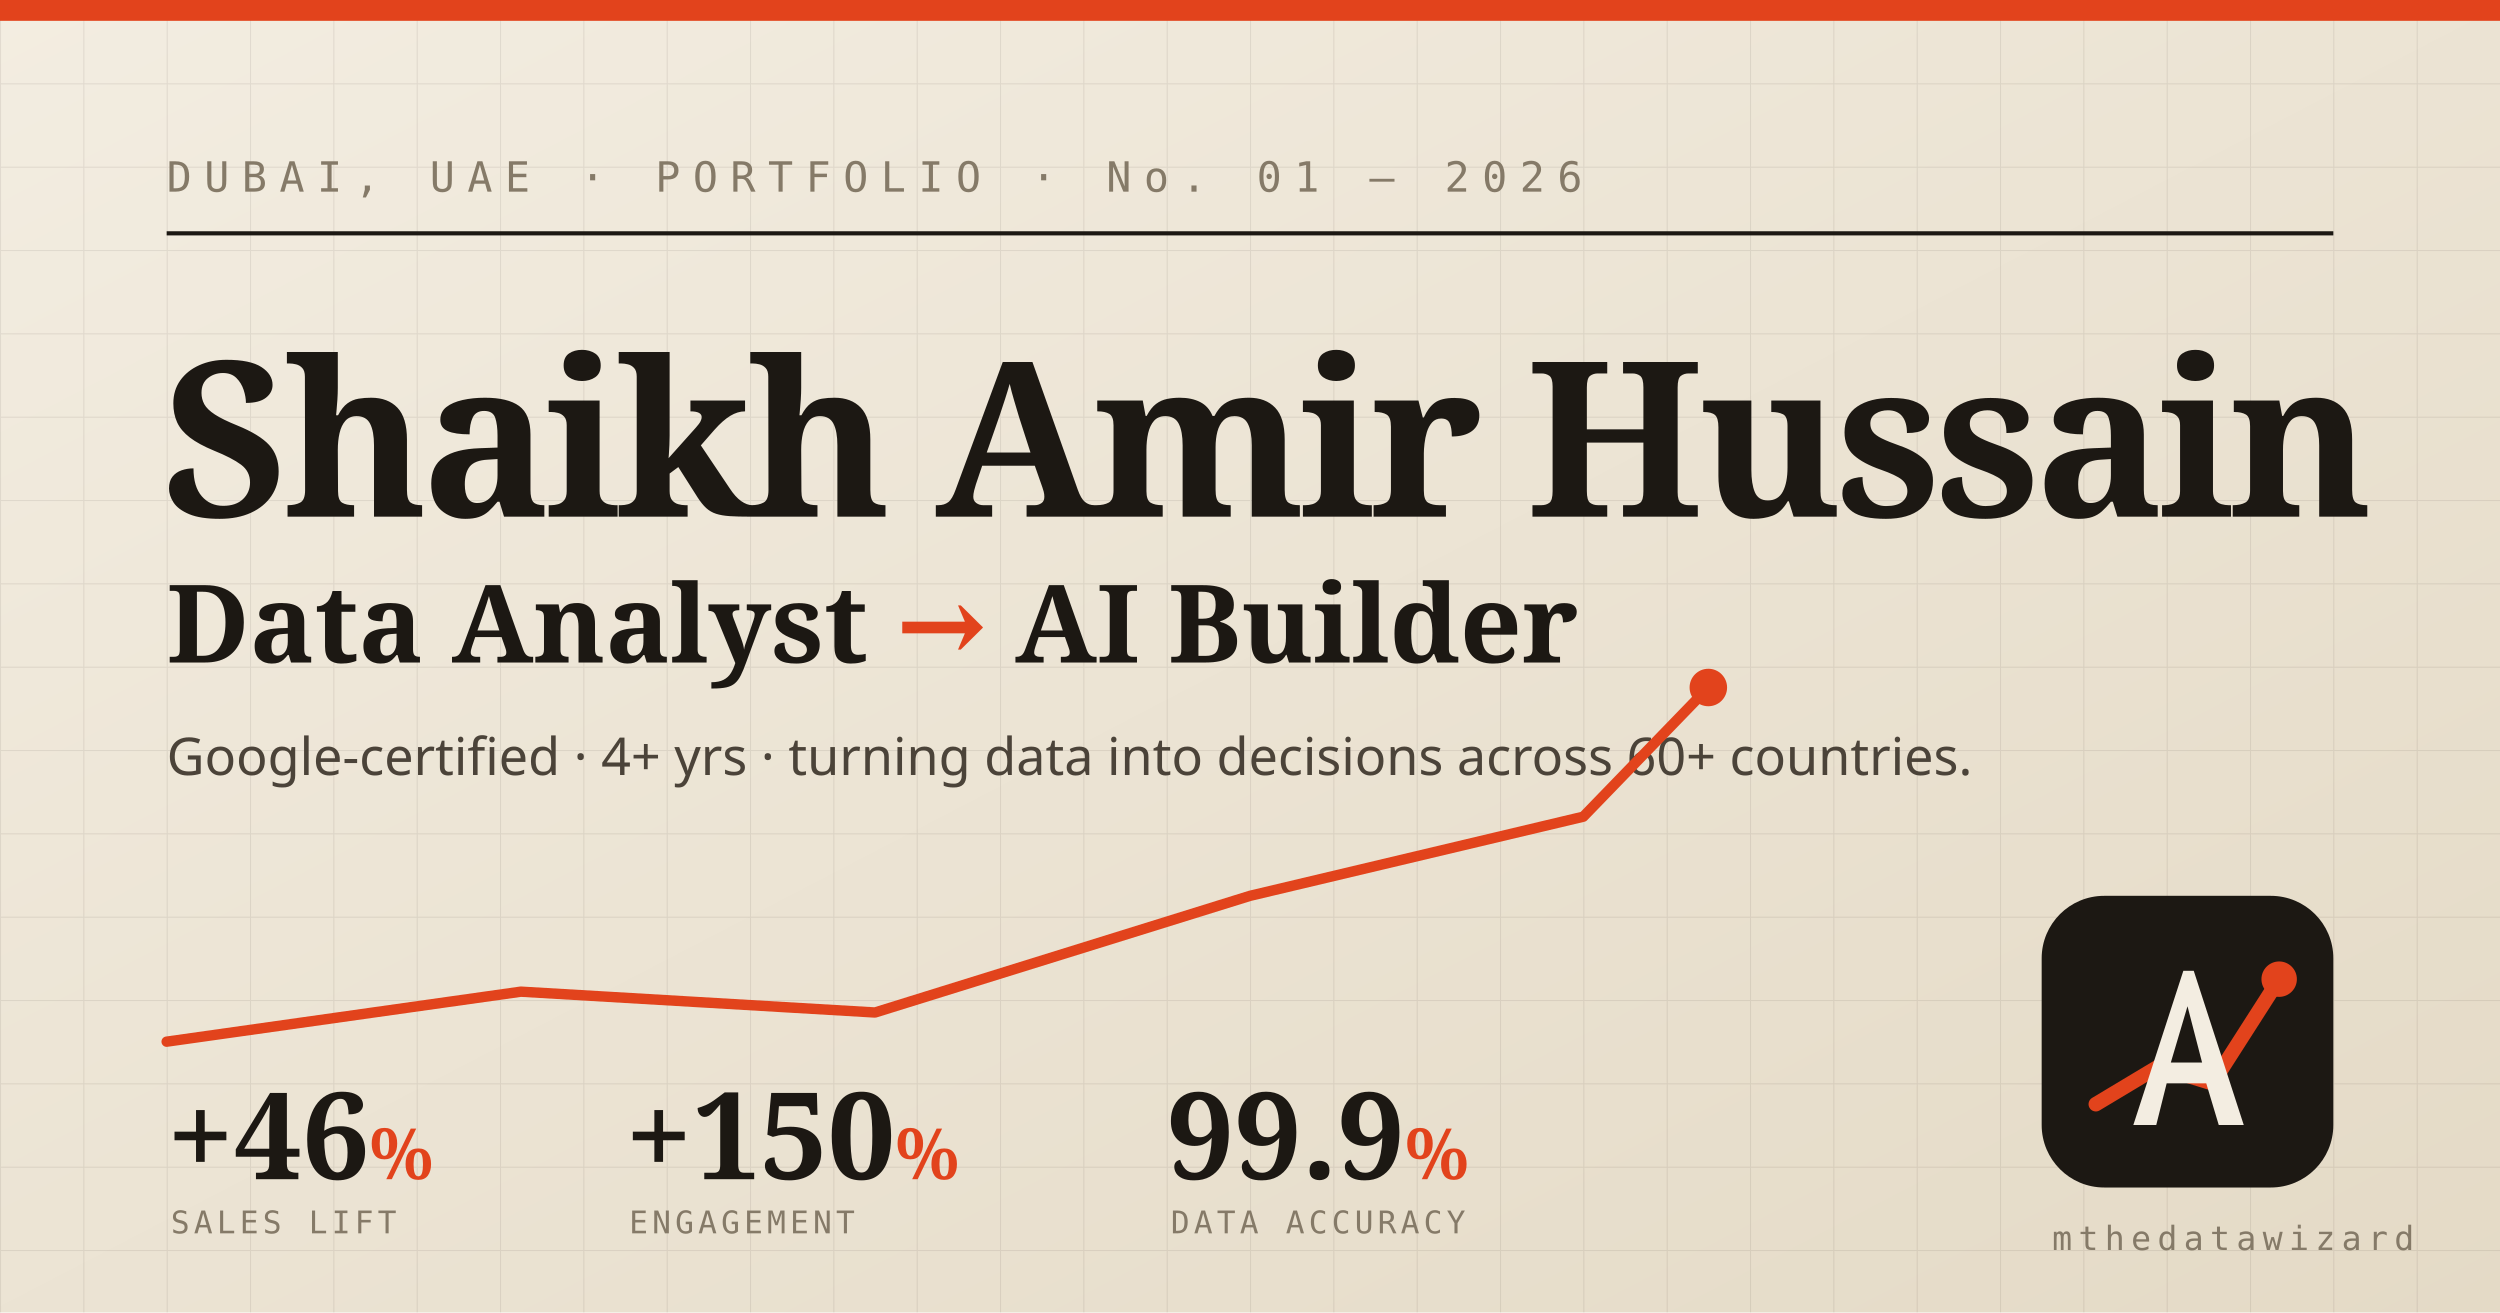
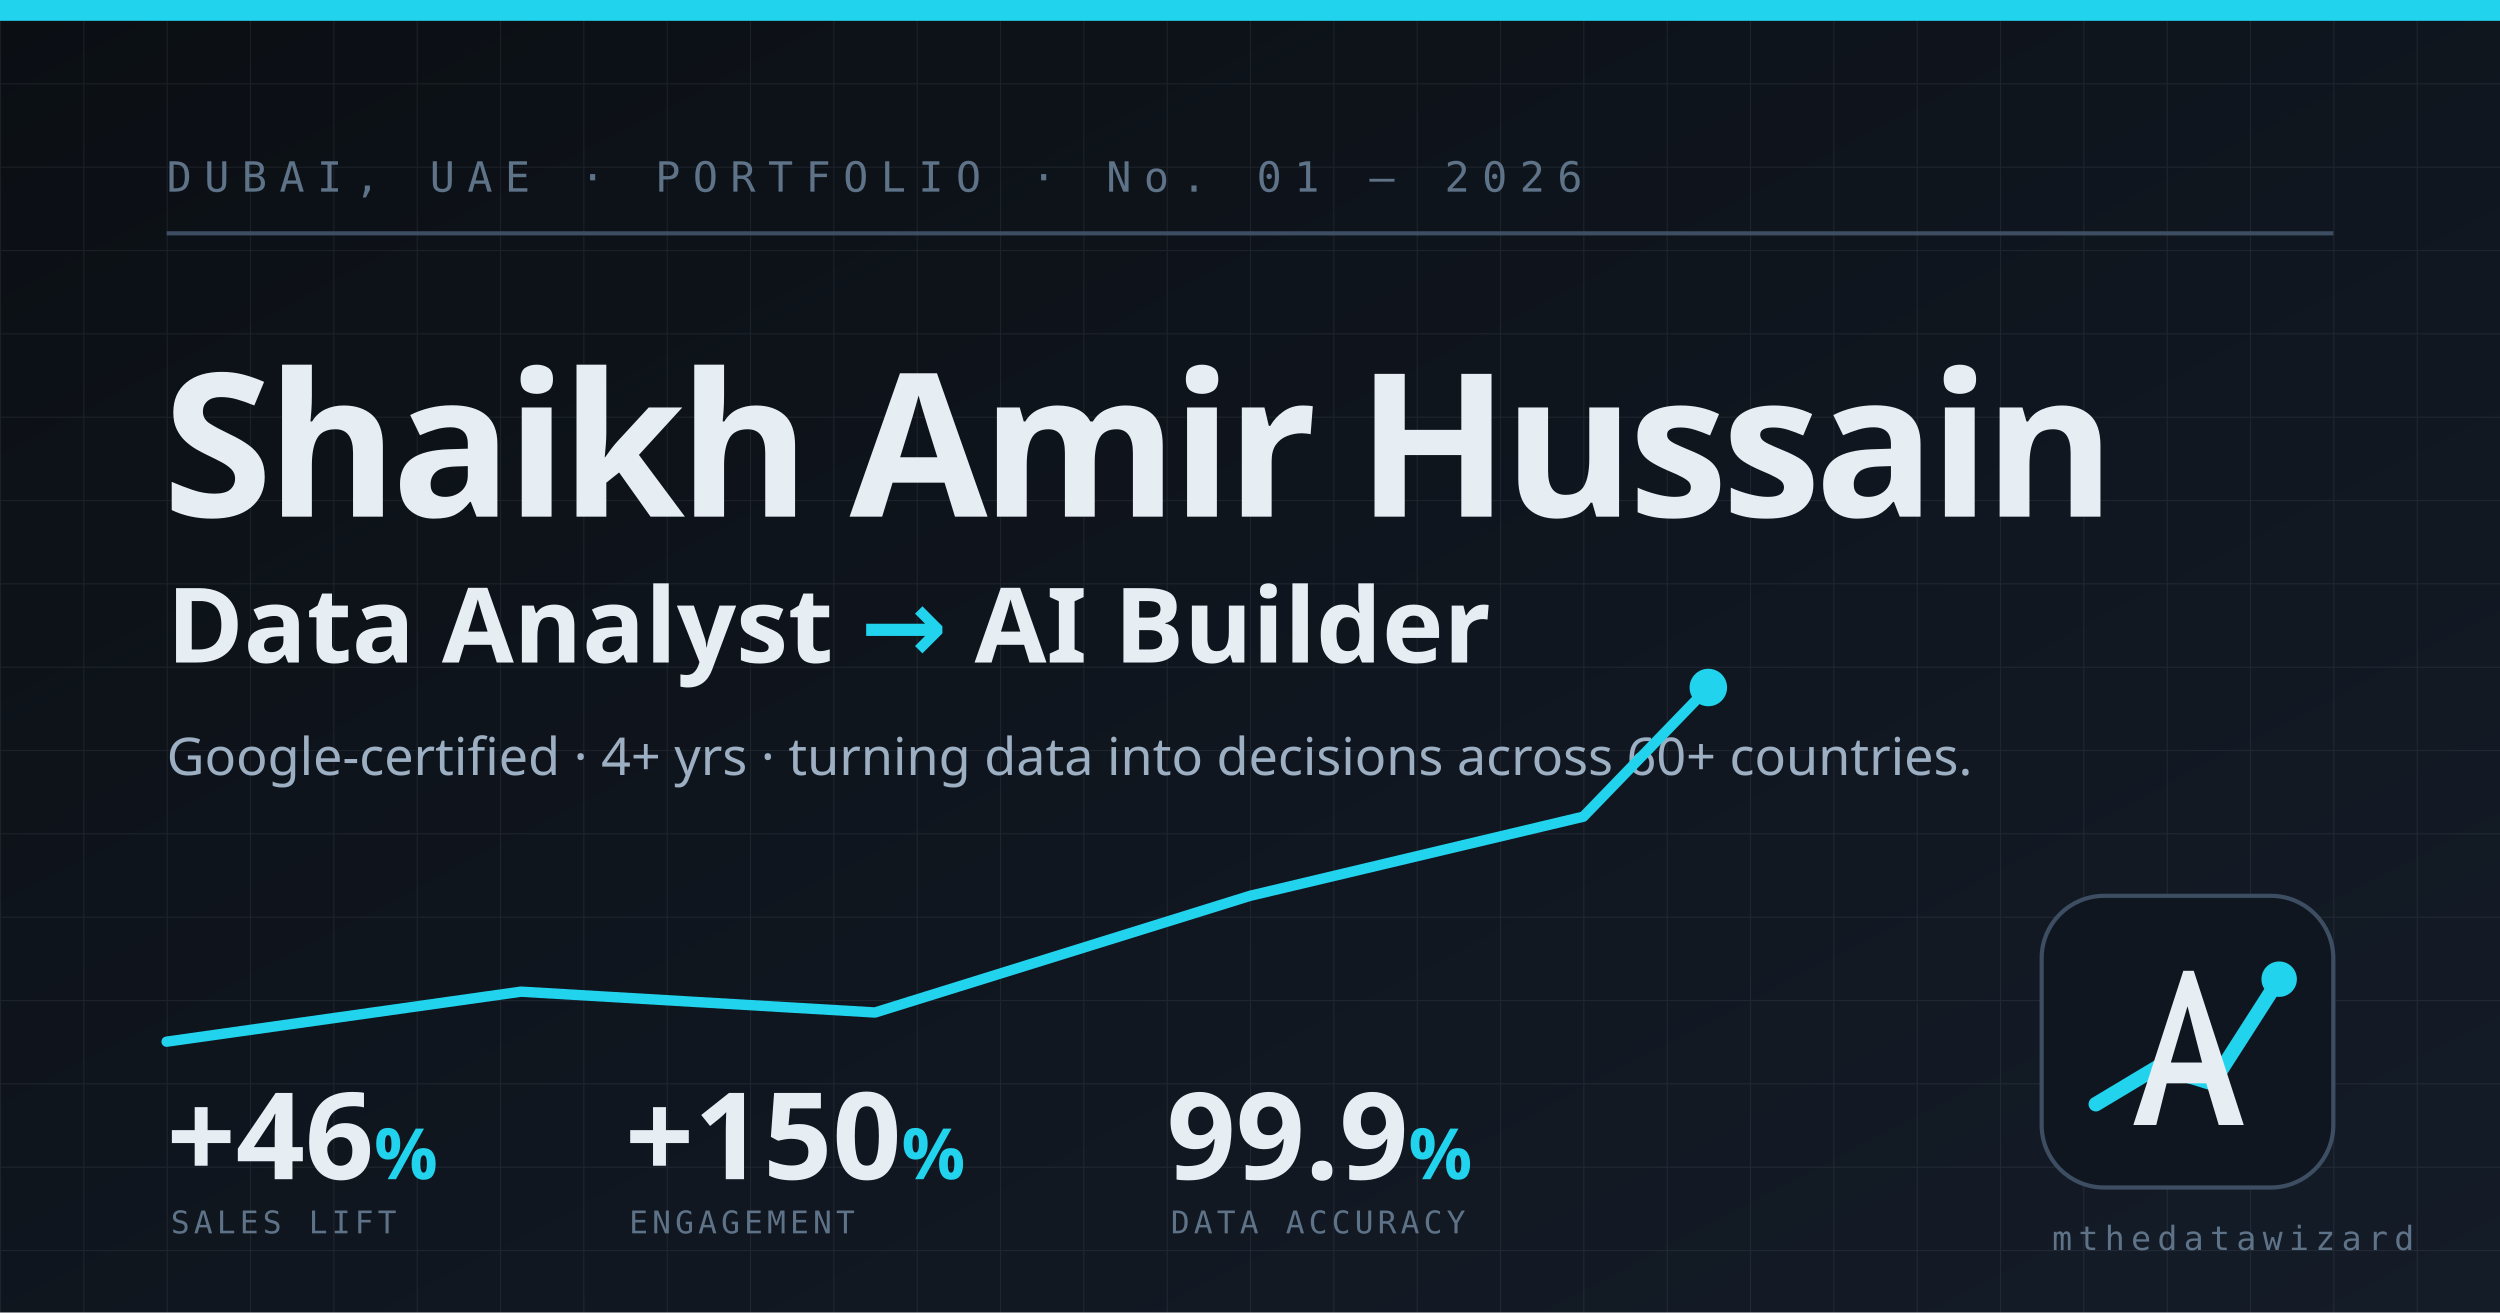
<svg xmlns="http://www.w3.org/2000/svg" width="1200" height="630" viewBox="0 0 1200 630" role="img" aria-label="Shaikh Amir Hussain — Data Analyst and AI Builder">
  <defs>
    <linearGradient id="g" x1="0" y1="0" x2="1" y2="1">
-       <stop offset="0" stop-color="#F3EDE1" />
-       <stop offset="1" stop-color="#E4DAC6" />
+       <stop offset="0" stop-color="#0B0F14" />
+       <stop offset="1" stop-color="#141C28" />
    </linearGradient>
    <pattern id="grid" width="40" height="40" patternUnits="userSpaceOnUse">
-       <path d="M40 0H0V40" fill="none" stroke="#1C1813" stroke-opacity="0.08" stroke-width="1" />
+       <path d="M40 0H0V40" fill="none" stroke="#E6EDF3" stroke-opacity="0.07" stroke-width="1" />
    </pattern>
  </defs>
  <rect width="1200" height="630" fill="url(#g)" />
  <rect width="1200" height="630" fill="url(#grid)" />
-   <rect x="0" y="0" width="1200" height="10" fill="#E2431C" />
-   <text x="80" y="92" font-family="'JetBrains Mono',monospace" font-size="20" letter-spacing="6" fill="#857a68">
+   <rect x="0" y="0" width="1200" height="10" fill="#22D3EE" />
+   <text x="80" y="92" font-family="'JetBrains Mono',monospace" font-size="20" letter-spacing="6" fill="#5E7288">
    DUBAI, UAE · PORTFOLIO · No. 01 — 2026
  </text>
-   <line x1="80" y1="112" x2="1120" y2="112" stroke="#1C1813" stroke-width="2" />
-   <text x="78" y="248" font-family="Fraunces, Georgia, serif" font-weight="600" font-size="104" letter-spacing="-3" fill="#1C1813">Shaikh Amir Hussain</text>
-   <text x="80" y="318" font-family="Fraunces, Georgia, serif" font-weight="600" font-size="52" fill="#1C1813">Data Analyst <tspan fill="#E2431C">→</tspan> AI Builder</text>
-   <text x="80" y="372" font-family="'Schibsted Grotesk',sans-serif" font-size="25" fill="#4B4339">Google-certified · 4+ yrs · turning data into decisions across 60+ countries.</text>
+   <line x1="80" y1="112" x2="1120" y2="112" stroke="#3D4E63" stroke-width="2" />
+   <text x="78" y="248" font-family="Syne, sans-serif" font-weight="700" font-size="96" letter-spacing="-3" fill="#E6EDF3">Shaikh Amir Hussain</text>
+   <text x="80" y="318" font-family="Syne, sans-serif" font-weight="700" font-size="50" fill="#E6EDF3">Data Analyst <tspan fill="#22D3EE">→</tspan> AI Builder</text>
+   <text x="80" y="372" font-family="'Schibsted Grotesk',sans-serif" font-size="25" fill="#9DAFC2">Google-certified · 4+ yrs · turning data into decisions across 60+ countries.</text>
  <polyline points="80,470 230,452 380,460 530,500 530,500" fill="none" />
-   <polyline points="80,500 250,476 420,486 600,430 760,392 820,330" fill="none" stroke="#E2431C" stroke-width="5" stroke-linecap="round" stroke-linejoin="round" />
-   <circle cx="820" cy="330" r="9" fill="#E2431C" />
-   <g font-family="Fraunces, Georgia, serif" fill="#1C1813">
-     <text x="80" y="566" font-size="58" font-weight="600">+46<tspan font-size="34" fill="#E2431C">%</tspan>
+   <polyline points="80,500 250,476 420,486 600,430 760,392 820,330" fill="none" stroke="#22D3EE" stroke-width="5" stroke-linecap="round" stroke-linejoin="round" />
+   <circle cx="820" cy="330" r="9" fill="#22D3EE" />
+   <g font-family="Syne, sans-serif" fill="#E6EDF3">
+     <text x="80" y="566" font-size="58" font-weight="700">+46<tspan font-size="34" fill="#22D3EE">%</tspan>
    </text>
-     <text x="300" y="566" font-size="58" font-weight="600">+150<tspan font-size="34" fill="#E2431C">%</tspan>
+     <text x="300" y="566" font-size="58" font-weight="700">+150<tspan font-size="34" fill="#22D3EE">%</tspan>
    </text>
-     <text x="560" y="566" font-size="58" font-weight="600">99.9<tspan font-size="34" fill="#E2431C">%</tspan>
+     <text x="560" y="566" font-size="58" font-weight="700">99.9<tspan font-size="34" fill="#22D3EE">%</tspan>
    </text>
  </g>
-   <g font-family="'JetBrains Mono',monospace" font-size="15" letter-spacing="2" fill="#857a68">
+   <g font-family="'JetBrains Mono',monospace" font-size="15" letter-spacing="2" fill="#5E7288">
    <text x="82" y="592">SALES LIFT</text>
    <text x="302" y="592">ENGAGEMENT</text>
    <text x="562" y="592">DATA ACCURACY</text>
  </g>
  <g transform="translate(980,430)">
-     <rect width="140" height="140" rx="30" fill="#1C1813" />
-     <polyline points="26,100 56,82 82,90 114,40" fill="none" stroke="#E2431C" stroke-width="7" stroke-linecap="round" stroke-linejoin="round" />
-     <circle cx="114" cy="40" r="8.5" fill="#E2431C" />
-     <path d="M44 110 L68 36 L73 36 L97 110 L85 110 L79 90 L60 90 L55 110 Z M62 80 L77 80 L70 53 Z" fill="#F3EDE1" />
+     <rect width="140" height="140" rx="30" fill="#10161F" stroke="#3D4E63" stroke-width="2" />
+     <polyline points="26,100 56,82 82,90 114,40" fill="none" stroke="#22D3EE" stroke-width="7" stroke-linecap="round" stroke-linejoin="round" />
+     <circle cx="114" cy="40" r="8.5" fill="#22D3EE" />
+     <path d="M44 110 L68 36 L73 36 L97 110 L85 110 L79 90 L60 90 L55 110 Z M62 80 L77 80 L70 53 Z" fill="#E6EDF3" />
  </g>
-   <text x="985" y="600" font-family="'JetBrains Mono',monospace" font-size="16" letter-spacing="3" fill="#857a68">mthedatawizard</text>
+   <text x="985" y="600" font-family="'JetBrains Mono',monospace" font-size="16" letter-spacing="3" fill="#5E7288">mthedatawizard</text>
</svg>
